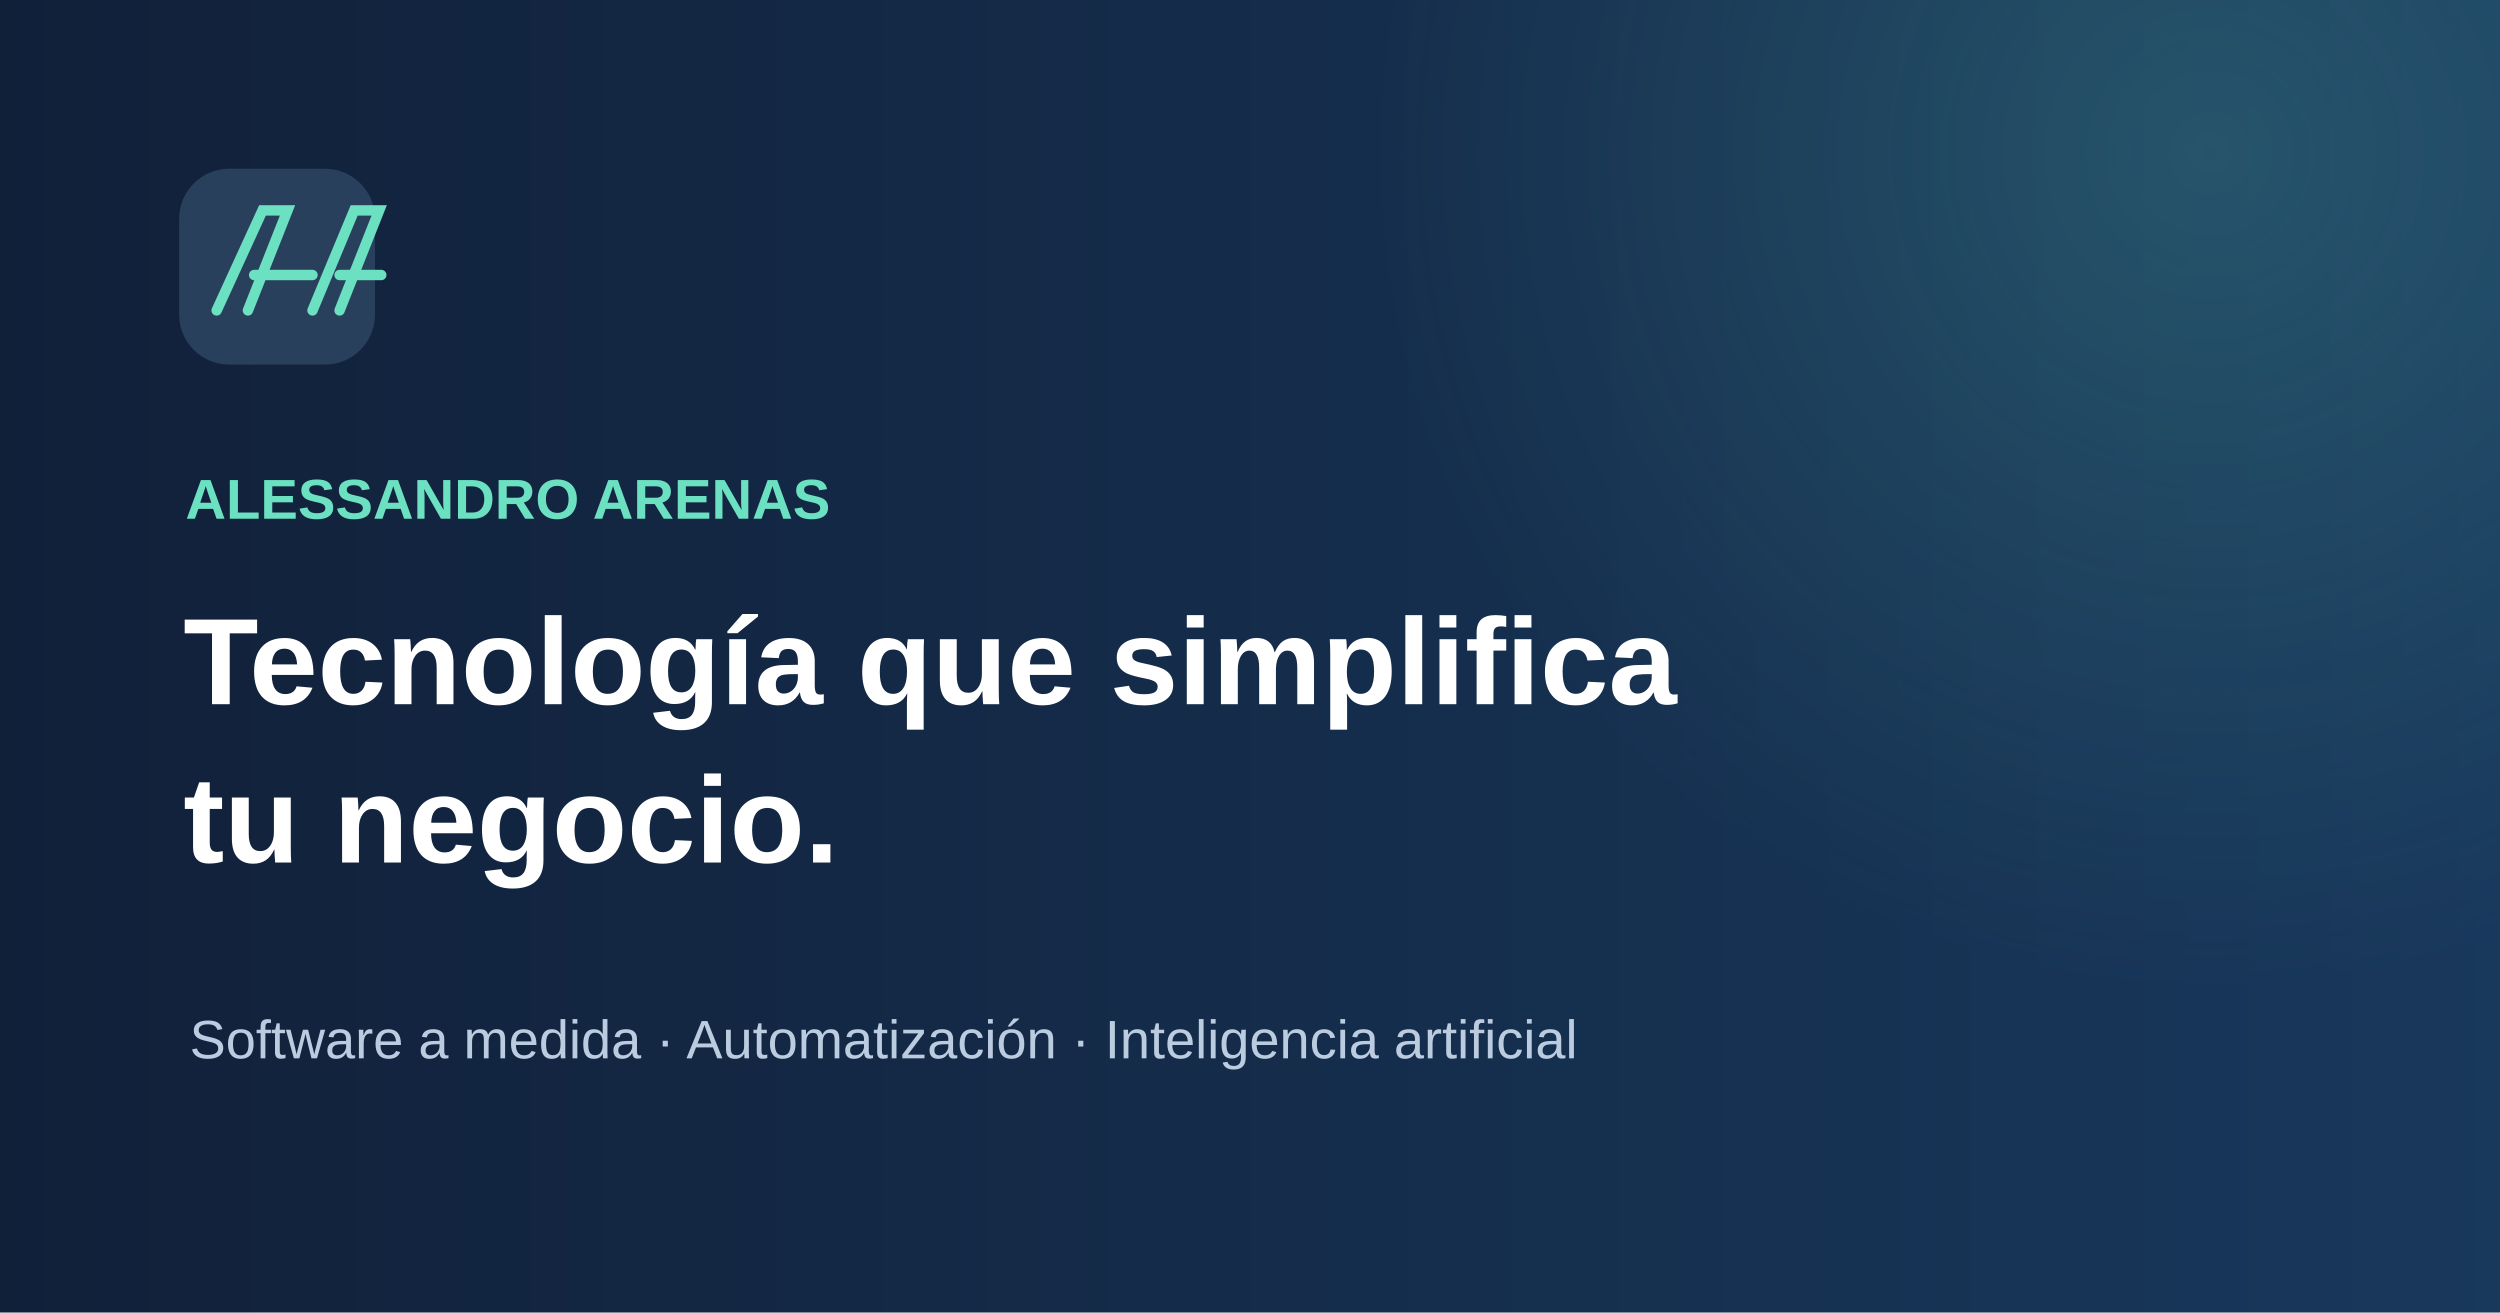
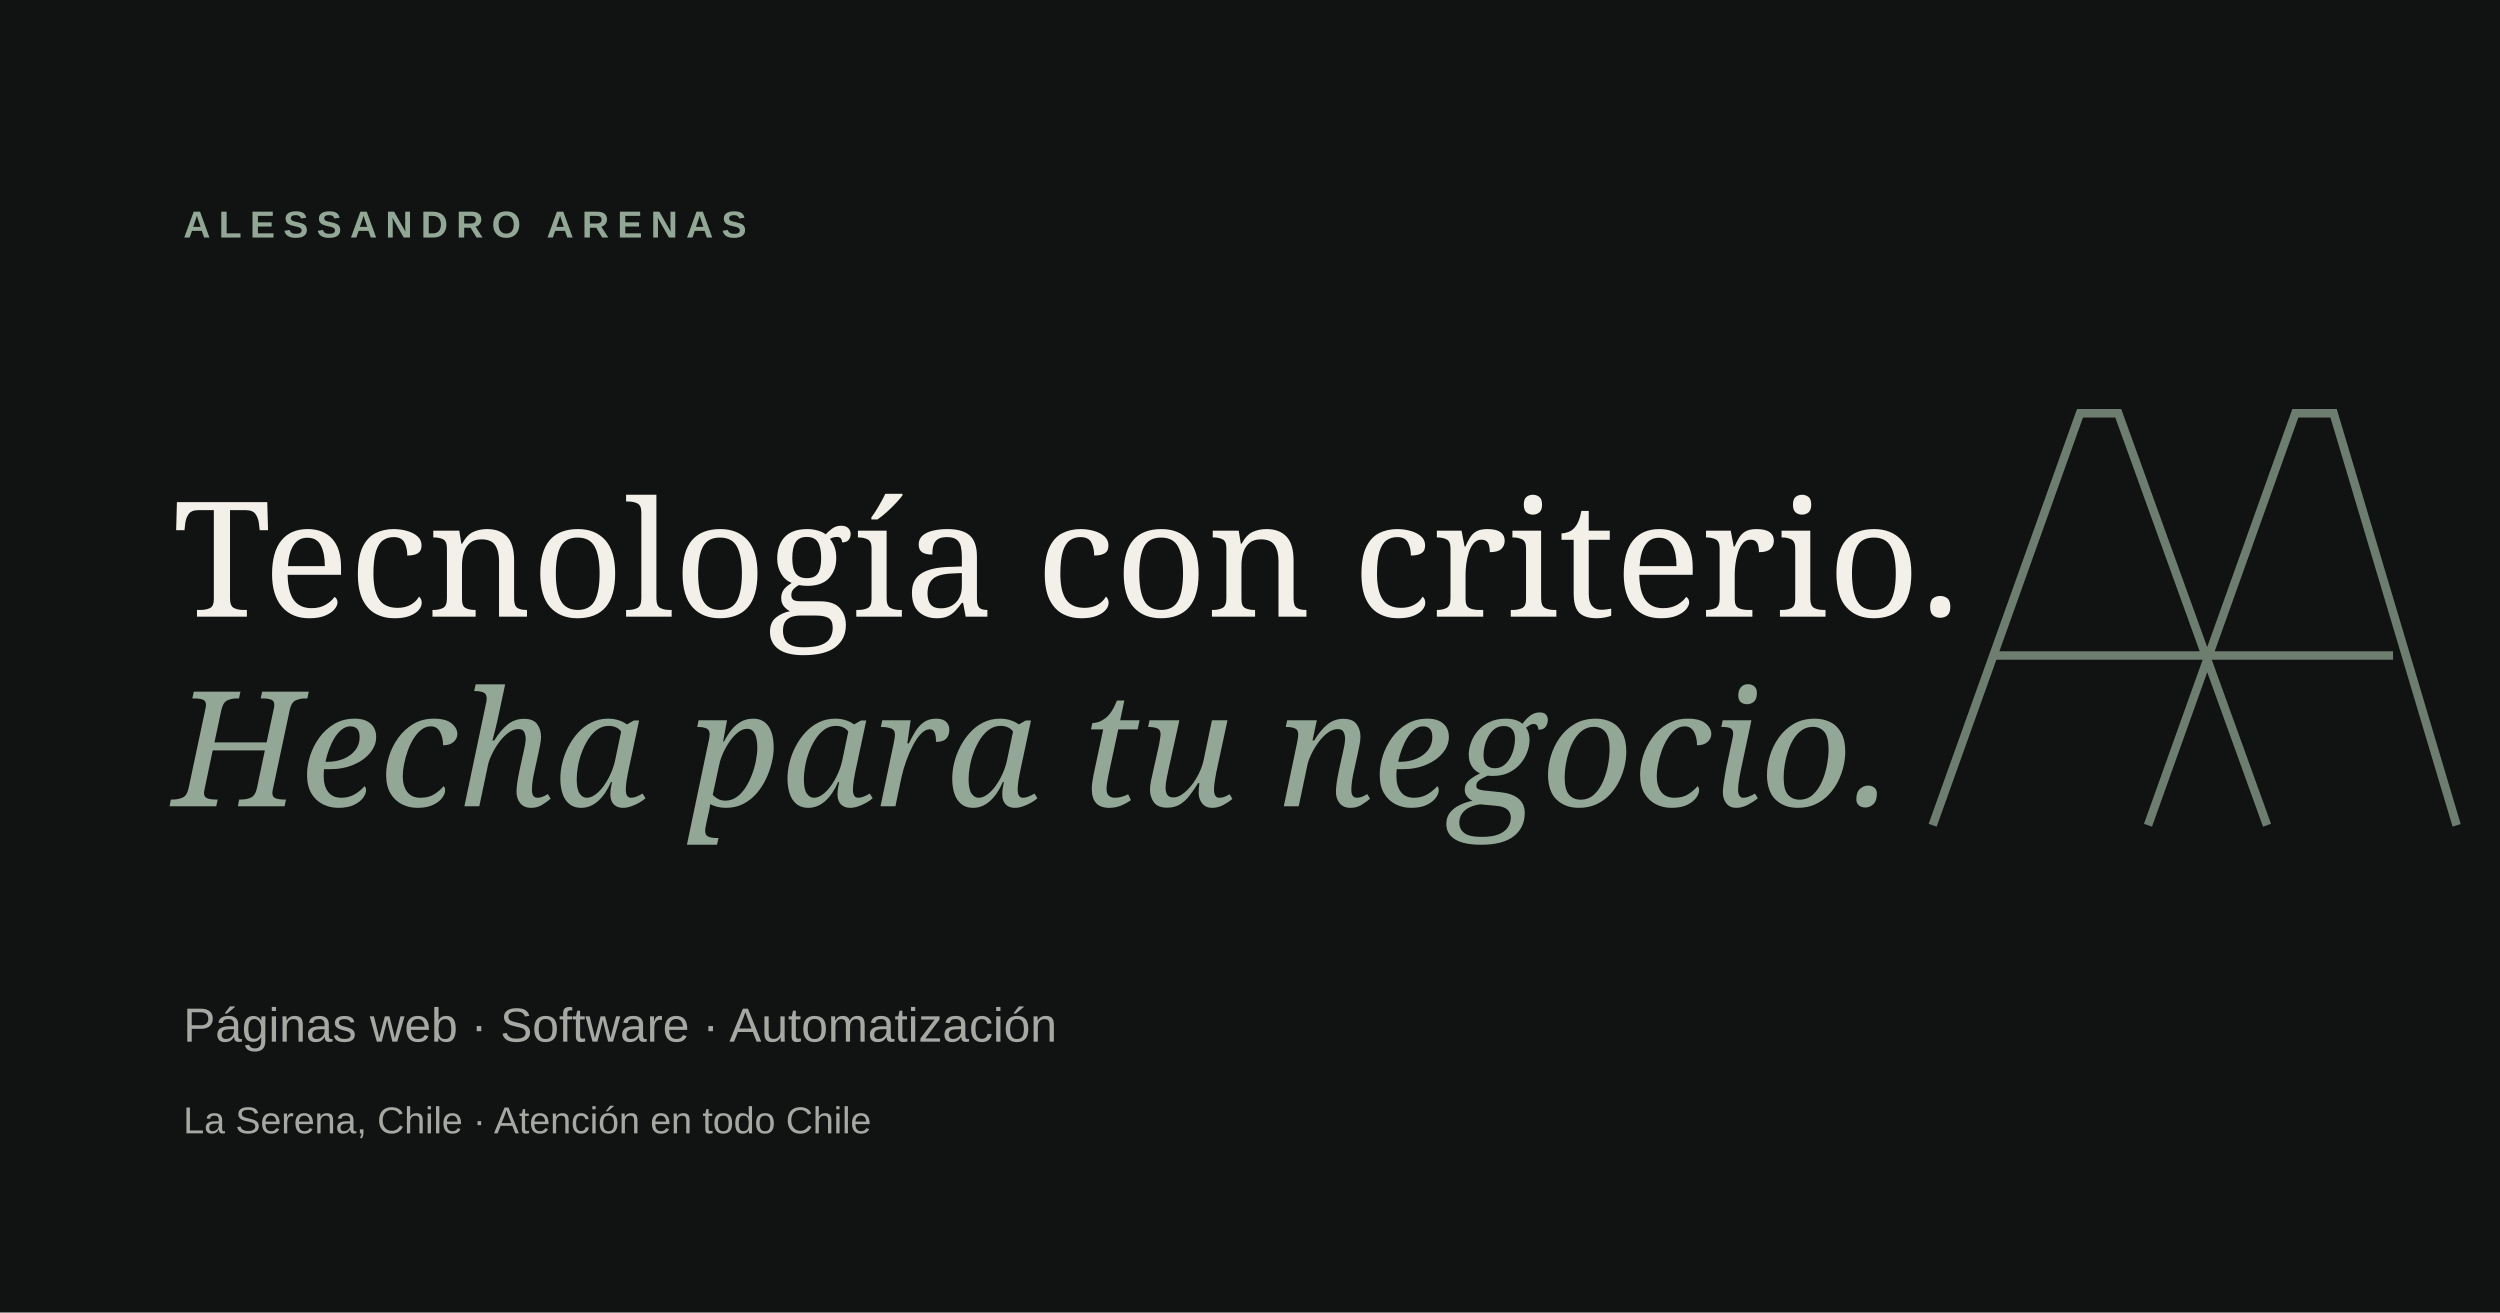
<svg xmlns="http://www.w3.org/2000/svg" width="1200" height="630" viewBox="0 0 1200 630">
-   <defs>
-     <linearGradient id="g">
-       <stop stop-color="#112039" />
-       <stop offset="1" stop-color="#18385C" />
-     </linearGradient>
-     <radialGradient id="r">
-       <stop stop-color="#6CE1C2" stop-opacity=".18" />
-       <stop offset="1" stop-color="#6CE1C2" stop-opacity="0" />
-     </radialGradient>
-   </defs>
-   <rect width="1200" height="630" fill="url(#g)" />
-   <circle cx="1060" cy="75" r="400" fill="url(#r)" />
-   <rect x="86" y="81" width="94" height="94" rx="24" fill="#29405D" />
-   <path d="M104 149l22-48h12l-19 48m3-17h28m0 17 20-48h12l-19 48m0-17h20" stroke="#6CE1C2" stroke-width="5" fill="none" stroke-linecap="round" />
-   <text x="89" y="249" fill="#6CE1C2" font-family="Arial,sans-serif" font-size="27" font-weight="700">ALESSANDRO ARENAS</text>
-   <text x="88" y="338" fill="#FFFFFF" font-family="Arial,sans-serif" font-size="59" font-weight="700">Tecnología que simplifica</text>
-   <text x="88" y="414" fill="#FFFFFF" font-family="Arial,sans-serif" font-size="59" font-weight="700">tu negocio.</text>
-   <text x="91" y="508" fill="#BCCCE0" font-family="Arial,sans-serif" font-size="26">Software a medida · Automatización · Inteligencia artificial</text>
+   <rect width="1200" height="630" fill="#101311" />
+   <path d="M27 315 130 27h27l104 288M72 198h143M179 315 282 27h27l86 288M225 198h123" transform="translate(910 180) scale(.68)" fill="none" stroke="#92A796" stroke-width="6" stroke-linecap="square" stroke-linejoin="miter" opacity=".72" />
+   <text x="88" y="114" fill="#92A796" font-family="Arial,sans-serif" font-size="18" font-weight="700" letter-spacing="4">ALESSANDRO ARENAS</text>
+   <text x="83" y="296" fill="#F3F0E9" font-family="Georgia,serif" font-size="77">Tecnología con criterio.</text>
+   <text x="83" y="387" fill="#92A796" font-family="Georgia,serif" font-size="77" font-style="italic">Hecha para tu negocio.</text>
+   <text x="88" y="500" fill="#A6A9A3" font-family="Arial,sans-serif" font-size="23">Páginas web · Software · Automatización</text>
+   <text x="88" y="544" fill="#A6A9A3" font-family="Arial,sans-serif" font-size="18">La Serena, Chile · Atención en todo Chile</text>
</svg>
